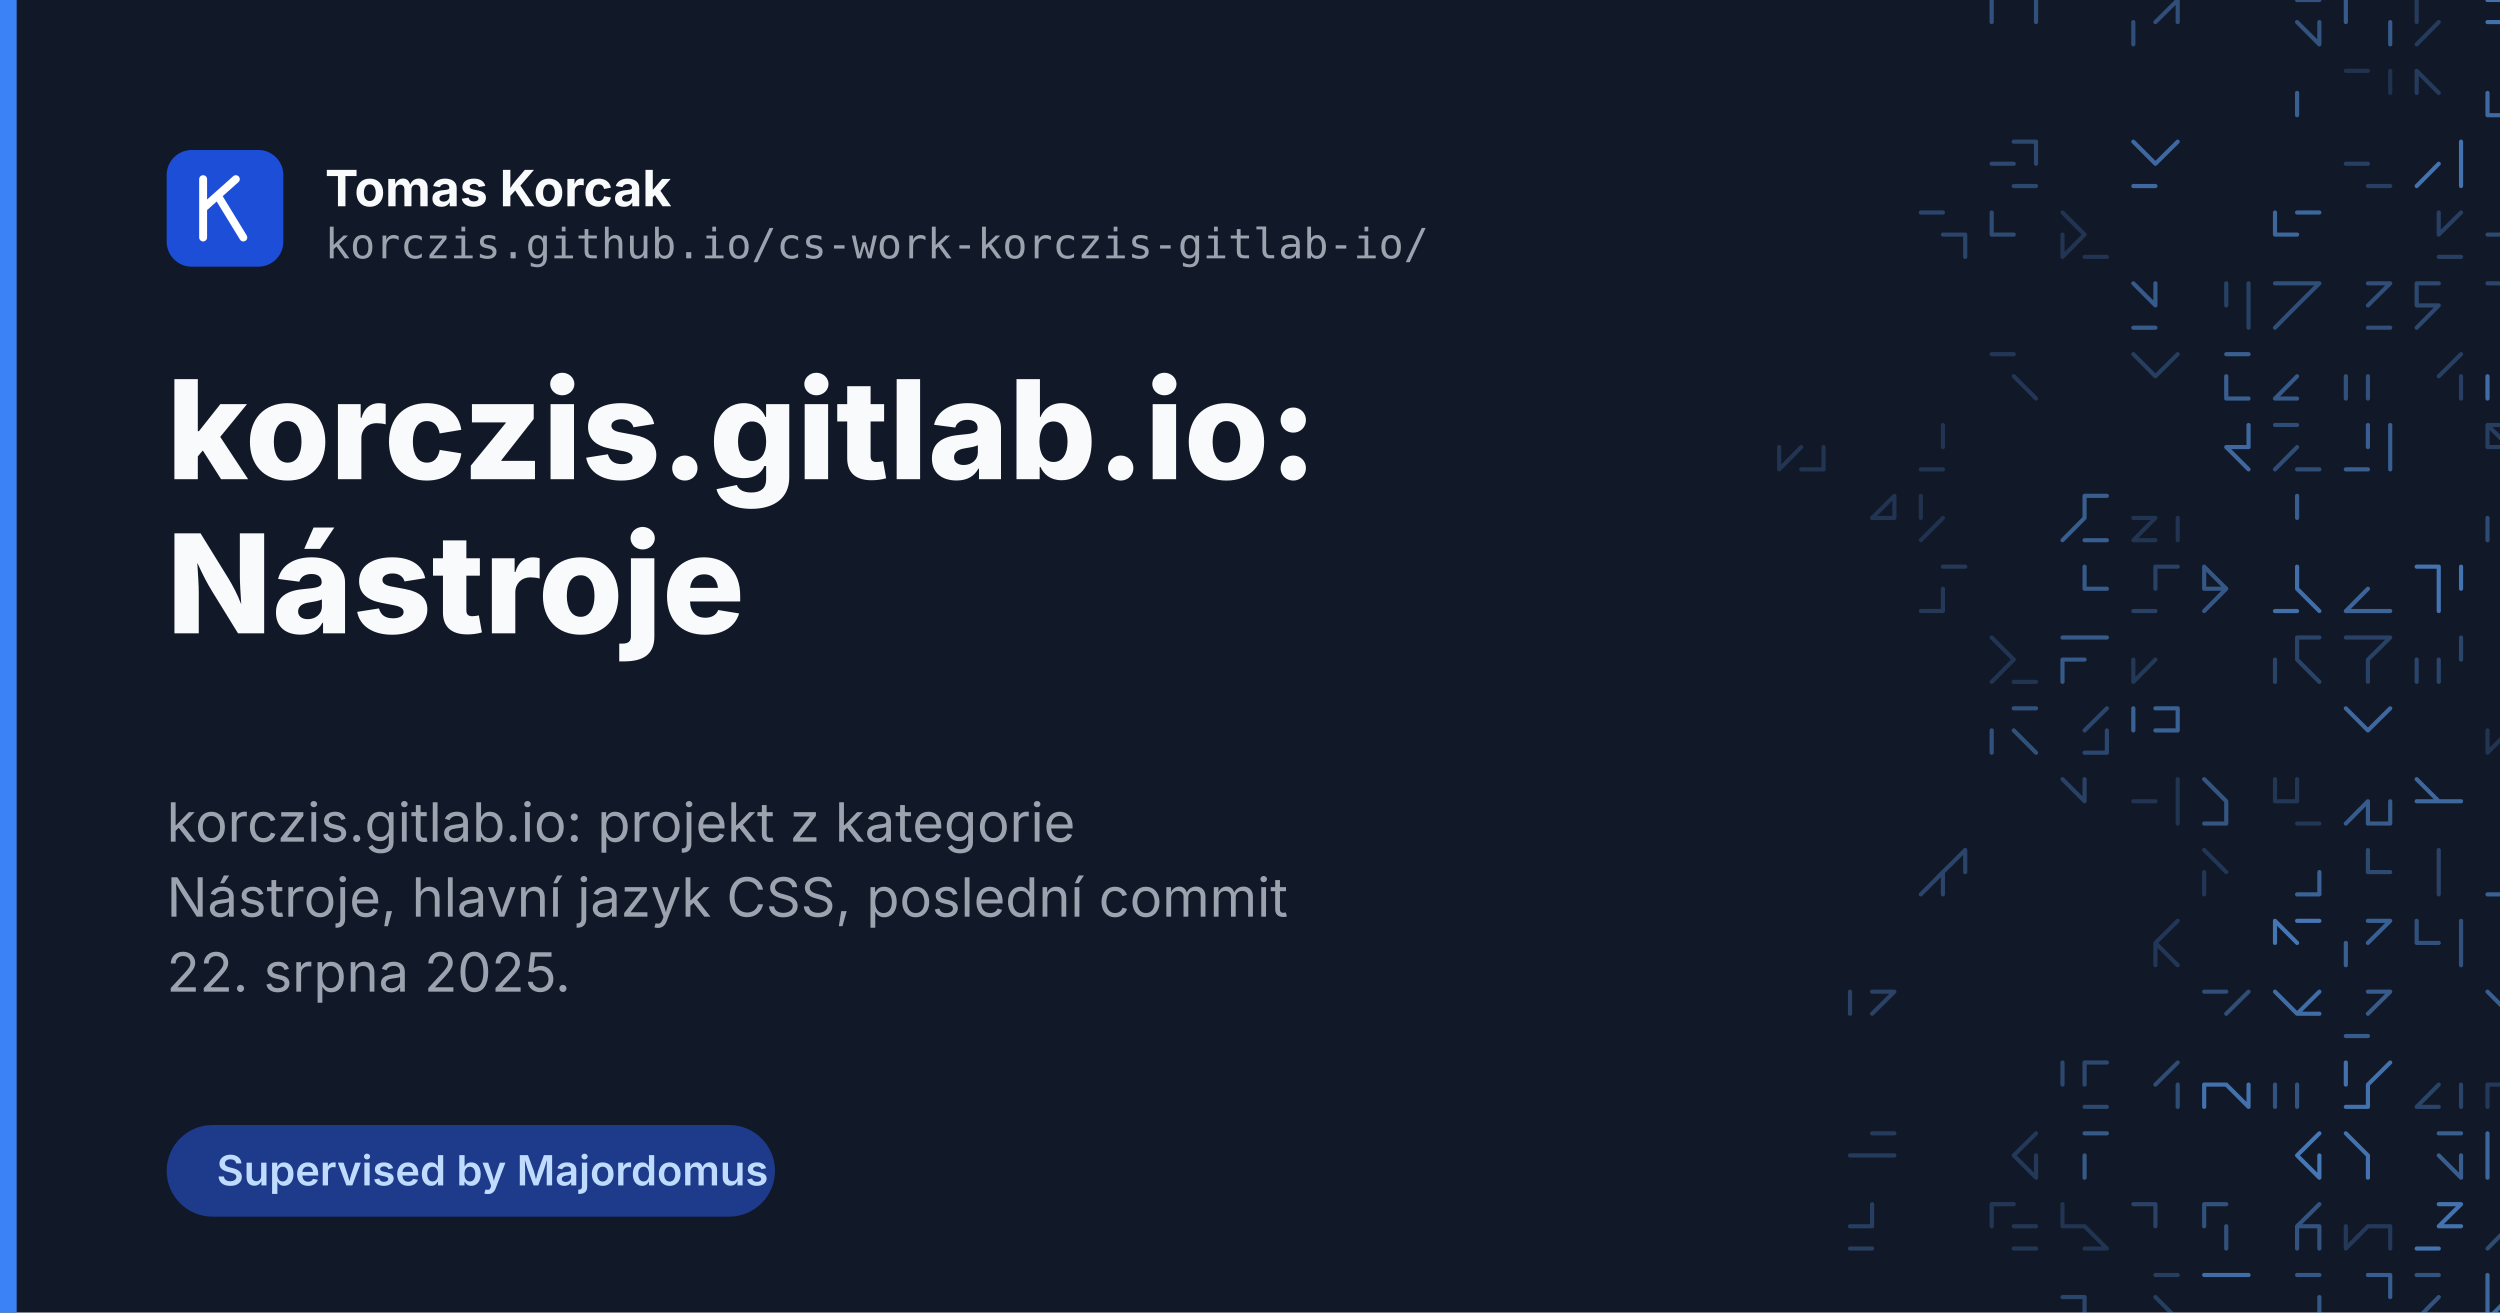
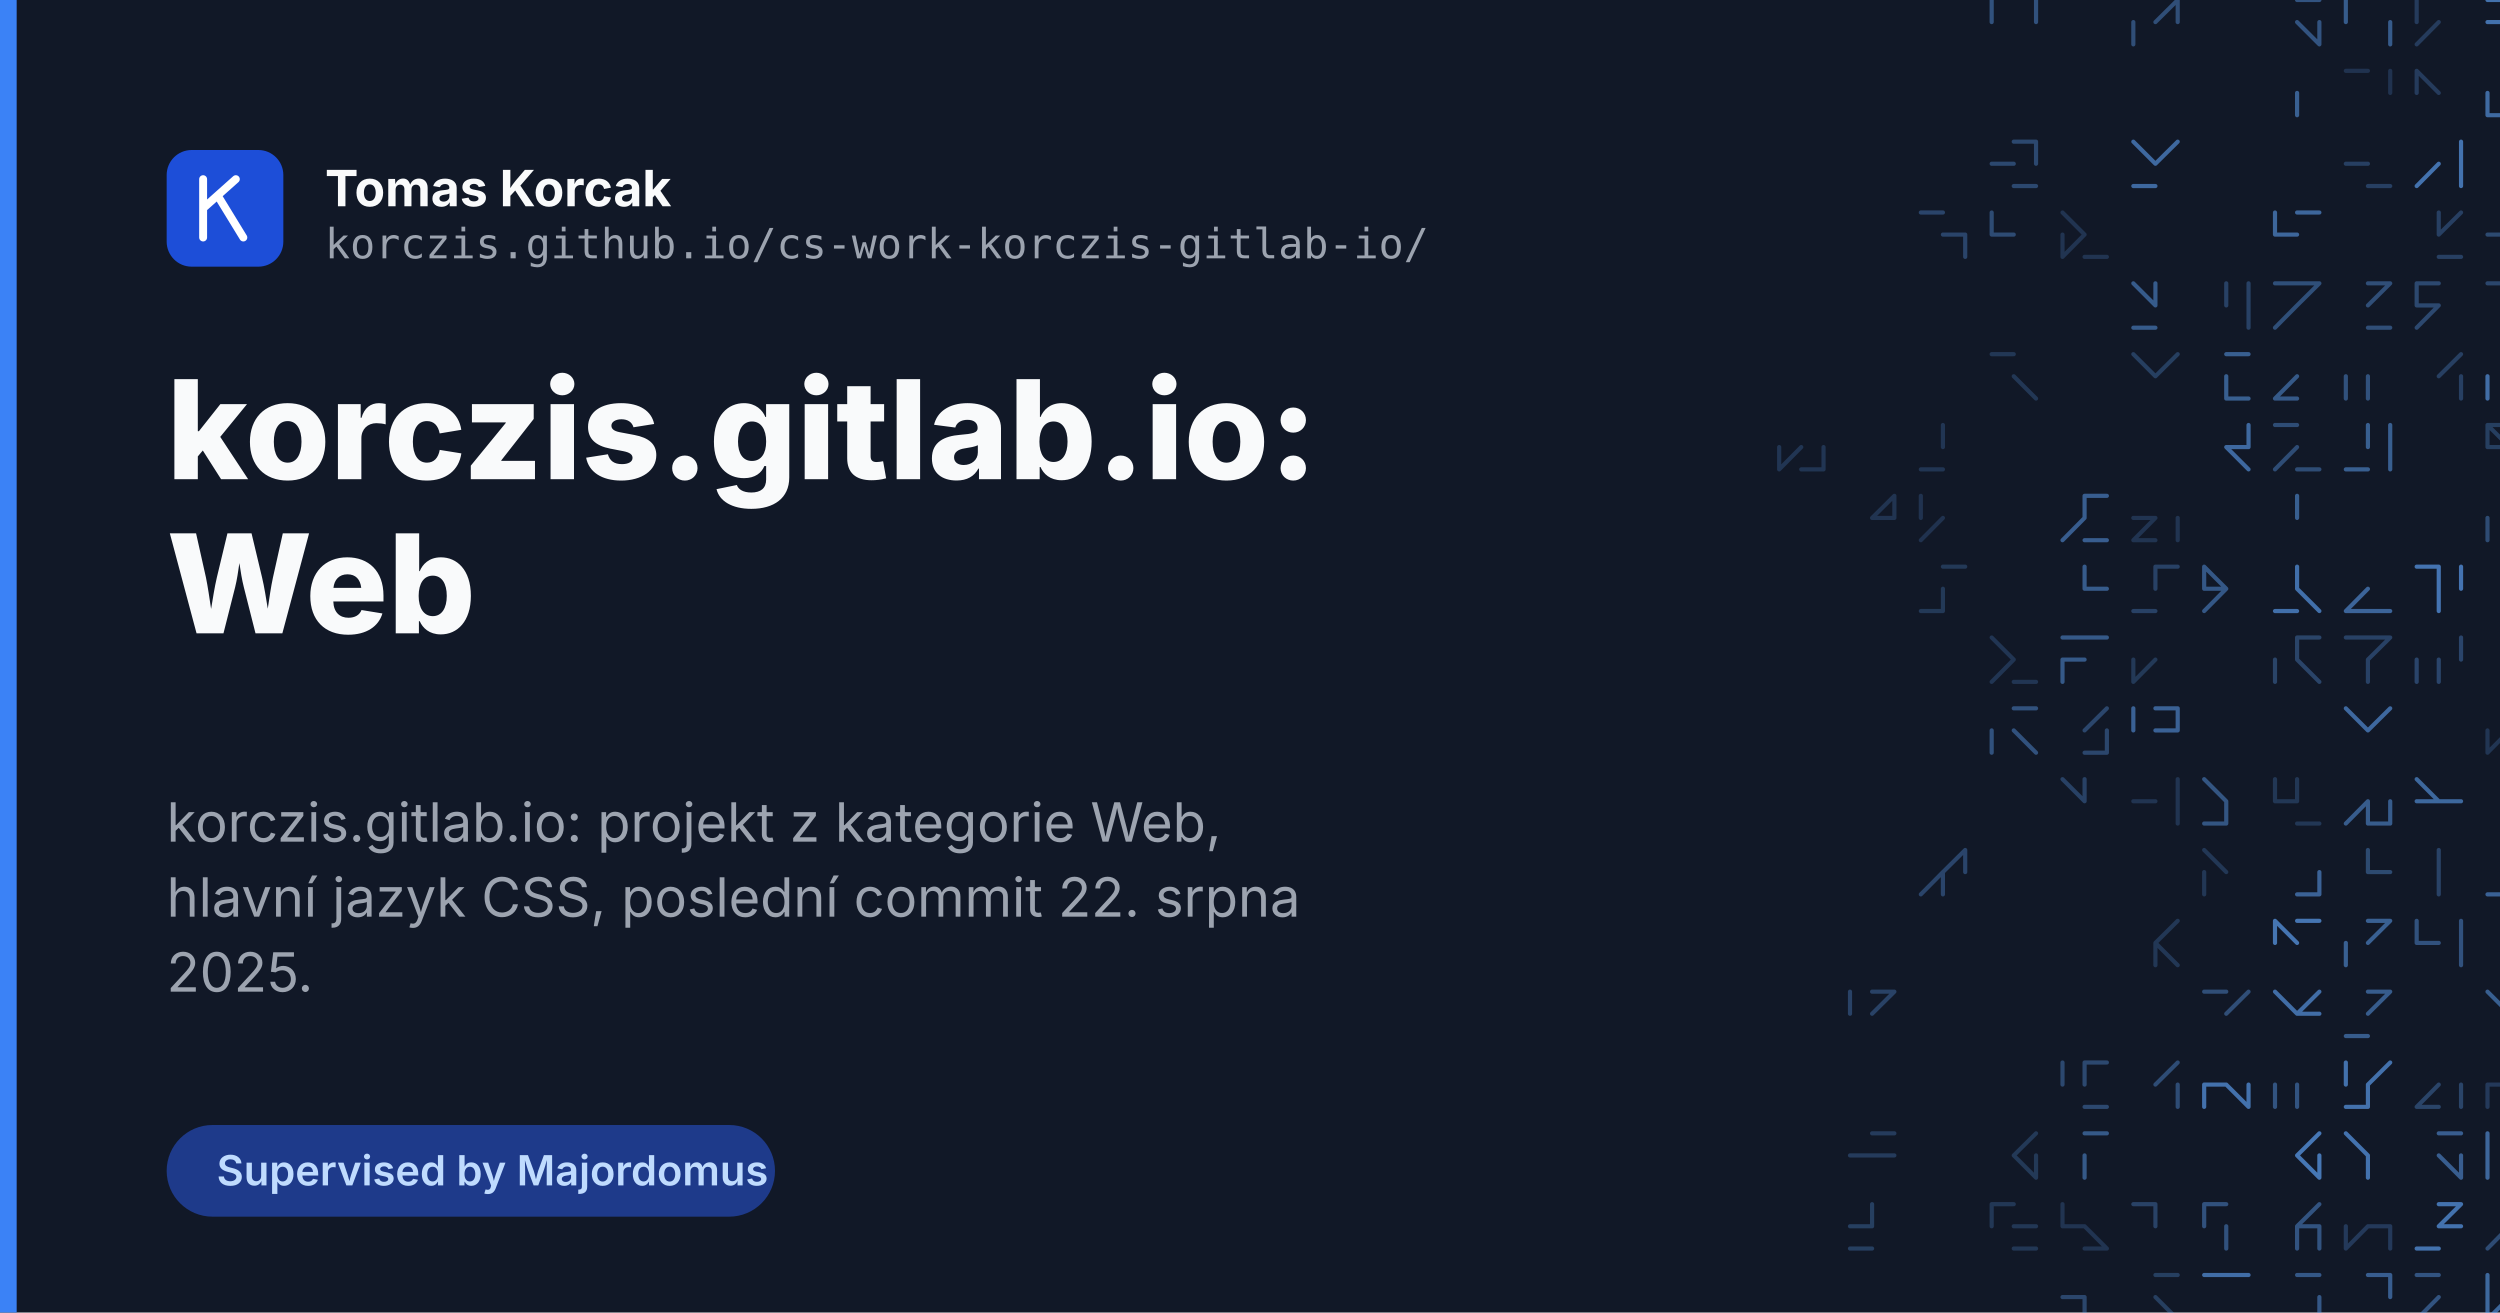
<svg xmlns="http://www.w3.org/2000/svg" width="1200" height="630" viewBox="0 0 1200 630">
  <rect width="1200" height="630" fill="#111827" />
  <g fill="none" stroke="#60a5fa" stroke-width="2" stroke-linecap="round">
    <path d="M977.3 0.0L977.3 10.6M956.0 0.0L956.0 10.6" opacity="0.41" />
    <path d="M1045.3 0.0L1034.6 10.6M1045.3 0.0L1045.3 10.6M1045.3 0.0L1034.6 10.6M1024.0 10.6L1024.0 21.3" opacity="0.38" />
    <path d="M1113.3 10.6L1113.3 21.3M1102.6 0.0L1113.3 0.0M1102.6 10.6L1113.3 21.3" opacity="0.42" />
    <path d="M1147.3 10.6L1147.3 21.3M1126.0 0.0L1126.0 10.6" opacity="0.47" />
    <path d="M1160.0 0.0L1160.0 10.6M1170.6 10.6L1160.0 21.3" opacity="0.25" />
    <path d="M1194.0 0.0L1204.6 0.0M1194.0 10.6L1204.6 10.6" opacity="0.63" />
    <path d="M1238.6 0.0L1249.3 0.0M1228.0 0.0L1228.0 10.6" opacity="0.22" />
    <path d="M1102.6 44.6L1102.6 55.3M1102.6 44.6L1102.6 55.3" opacity="0.51" />
    <path d="M1126.0 34.0L1136.6 34.0M1147.3 34.0L1147.3 44.6" opacity="0.19" />
    <path d="M1160.0 34.0L1170.6 44.6M1160.0 34.0L1160.0 44.6" opacity="0.25" />
    <path d="M1194.0 44.6L1194.0 55.3M1194.0 55.3L1204.6 55.3M1204.6 34.0L1204.6 44.6" opacity="0.58" />
    <path d="M1228.0 34.0L1228.0 44.6M1238.6 34.0L1249.3 34.0" opacity="0.41" />
    <path d="M977.3 68.0L977.3 78.6M966.6 68.0L977.3 68.0M956.0 78.6L966.6 78.6M966.6 89.3L977.3 89.3" opacity="0.34" />
    <path d="M1024.0 68.0L1034.6 78.6M1045.3 68.0L1034.6 78.6M1024.0 89.3L1034.6 89.3" opacity="0.57" />
    <path d="M1126.0 78.6L1136.6 78.6M1136.6 89.3L1147.3 89.3" opacity="0.28" />
    <path d="M1181.3 68.0L1181.3 78.6M1170.6 78.6L1160.0 89.3M1170.6 78.6L1160.0 89.3M1181.3 78.6L1181.3 89.3" opacity="0.64" />
    <path d="M1215.3 68.0L1204.6 78.6M1215.3 78.6L1215.3 89.3M1204.6 68.0L1215.3 68.0M1215.3 68.0L1204.6 78.6" opacity="0.38" />
    <path d="M1238.6 78.6L1249.3 78.6M1238.6 68.0L1249.3 68.0M1228.0 68.0L1228.0 78.6" opacity="0.19" />
    <path d="M922.0 102.0L932.6 102.0M932.6 112.6L943.3 112.6M943.3 112.6L943.3 123.3" opacity="0.32" />
    <path d="M956.0 112.6L966.6 112.6M956.0 102.0L956.0 112.6" opacity="0.36" />
    <path d="M990.0 112.6L990.0 123.3M1000.6 123.3L1011.3 123.3M990.0 102.0L1000.6 112.6M1000.6 112.6L990.0 123.3" opacity="0.20" />
    <path d="M1092.0 102.0L1092.0 112.6M1102.6 102.0L1113.3 102.0M1092.0 112.6L1102.6 112.6M1092.0 102.0L1092.0 112.6" opacity="0.55" />
    <path d="M1181.3 102.0L1170.6 112.6M1170.6 102.0L1170.6 112.6M1170.6 123.3L1181.3 123.3" opacity="0.28" />
    <path d="M1204.6 112.6L1215.3 123.3M1204.6 102.0L1204.6 112.6M1194.0 112.6L1204.6 112.6" opacity="0.35" />
    <path d="M1228.0 102.0L1228.0 112.6M1228.0 112.6L1238.6 112.6" opacity="0.27" />
    <path d="M1024.0 157.3L1034.6 157.3M1024.0 136.0L1034.6 146.6M1034.6 136.0L1034.6 146.6" opacity="0.47" />
    <path d="M1079.3 146.6L1079.3 157.3M1068.6 136.0L1068.6 146.6M1079.3 136.0L1079.3 146.6" opacity="0.29" />
    <path d="M1113.3 136.0L1102.6 146.6M1092.0 136.0L1102.6 136.0M1102.6 136.0L1113.3 136.0M1102.6 146.6L1092.0 157.3" opacity="0.39" />
    <path d="M1136.6 157.3L1147.3 157.3M1136.6 136.0L1147.3 136.0M1147.3 136.0L1136.6 146.6M1147.3 136.0L1136.6 146.6" opacity="0.38" />
    <path d="M1160.0 136.0L1170.6 136.0M1170.6 146.6L1160.0 157.3M1160.0 146.6L1170.6 146.6M1160.0 136.0L1160.0 146.6" opacity="0.34" />
    <path d="M1215.3 136.0L1204.6 146.6M1194.0 136.0L1204.6 136.0" opacity="0.33" />
    <path d="M956.0 170.0L966.6 170.0M956.0 170.0L966.6 170.0M966.6 180.6L977.3 191.3" opacity="0.22" />
    <path d="M1045.3 170.0L1034.6 180.6M1024.0 170.0L1034.6 180.6" opacity="0.27" />
    <path d="M1068.6 170.0L1079.3 170.0M1068.6 191.3L1079.3 191.3M1068.6 180.6L1068.6 191.3" opacity="0.50" />
    <path d="M1092.0 191.3L1102.6 191.3M1102.6 180.6L1092.0 191.3" opacity="0.46" />
    <path d="M1126.0 180.6L1126.0 191.3M1136.6 180.6L1136.6 191.3M1126.0 180.6L1126.0 191.3" opacity="0.41" />
    <path d="M1181.3 170.0L1170.6 180.6M1181.3 180.6L1181.3 191.3" opacity="0.28" />
    <path d="M1204.6 180.6L1215.3 191.3M1194.0 180.6L1194.0 191.3M1204.6 170.0L1215.3 170.0M1204.6 180.6L1204.6 191.3" opacity="0.60" />
    <path d="M1238.6 180.6L1249.3 191.3M1228.0 170.0L1238.6 170.0M1238.6 191.3L1249.3 191.3M1228.0 170.0L1238.6 170.0" opacity="0.26" />
    <path d="M864.6 214.6L854.0 225.3M875.3 214.6L875.3 225.3M854.0 214.6L854.0 225.3M864.6 225.3L875.3 225.3" opacity="0.21" />
    <path d="M932.6 204.0L932.6 214.6M922.0 225.3L932.6 225.3" opacity="0.21" />
    <path d="M1079.3 204.0L1079.3 214.6M1068.6 214.6L1079.3 214.6M1068.6 214.6L1079.3 225.3" opacity="0.57" />
    <path d="M1092.0 204.0L1102.6 204.0M1102.6 225.3L1113.3 225.3M1102.6 214.6L1092.0 225.3" opacity="0.37" />
    <path d="M1147.3 214.6L1147.3 225.3M1136.6 204.0L1136.6 214.6M1147.3 204.0L1147.3 214.6M1126.0 225.3L1136.6 225.3" opacity="0.50" />
    <path d="M1194.0 204.0L1194.0 214.6M1194.0 214.6L1204.6 214.6M1194.0 204.0L1204.6 214.6M1194.0 204.0L1204.6 204.0" opacity="0.27" />
    <path d="M1238.6 214.6L1249.3 214.6M1249.3 204.0L1249.3 214.6" opacity="0.59" />
    <path d="M898.6 248.6L909.3 248.6M909.3 238.0L898.6 248.6M909.3 238.0L909.3 248.6M909.3 238.0L898.6 248.6" opacity="0.20" />
    <path d="M932.6 248.6L922.0 259.3M922.0 238.0L922.0 248.6" opacity="0.19" />
    <path d="M1000.6 238.0L1011.3 238.0M1000.6 238.0L1000.6 248.6M1000.6 259.3L1011.3 259.3M1000.6 248.6L990.0 259.3" opacity="0.49" />
    <path d="M1045.3 248.6L1045.3 259.3M1024.0 248.6L1034.6 248.6M1034.6 248.6L1024.0 259.3M1024.0 259.3L1034.6 259.3" opacity="0.20" />
    <path d="M1102.6 238.0L1102.6 248.6M1102.6 238.0L1102.6 248.6" opacity="0.50" />
    <path d="M1215.3 238.0L1215.3 248.6M1215.3 238.0L1204.6 248.6M1215.3 238.0L1215.3 248.6M1194.0 248.6L1194.0 259.3" opacity="0.36" />
    <path d="M1228.0 259.3L1238.6 259.3M1238.6 248.6L1249.3 248.6M1228.0 248.6L1238.6 248.6" opacity="0.50" />
    <path d="M922.0 293.3L932.6 293.3M932.6 282.6L932.6 293.3M932.6 272.0L943.3 272.0M932.6 272.0L943.3 272.0" opacity="0.23" />
    <path d="M1000.6 282.6L1011.3 282.6M1000.6 282.6L1011.3 282.6M1000.6 272.0L1000.6 282.6" opacity="0.47" />
    <path d="M1034.6 272.0L1045.3 272.0M1034.6 272.0L1034.6 282.6M1024.0 293.3L1034.6 293.3" opacity="0.29" />
    <path d="M1058.0 272.0L1068.6 282.6M1068.6 282.6L1058.0 293.3M1058.0 282.6L1068.6 282.6M1058.0 272.0L1058.0 282.6" opacity="0.45" />
    <path d="M1092.0 293.3L1102.6 293.3M1102.6 282.6L1113.3 293.3M1102.6 272.0L1102.6 282.6M1102.6 282.6L1113.3 293.3" opacity="0.62" />
    <path d="M1136.6 282.6L1126.0 293.3M1136.6 293.3L1147.3 293.3M1126.0 293.3L1136.6 293.3" opacity="0.54" />
    <path d="M1170.6 272.0L1170.6 282.6M1181.3 272.0L1181.3 282.6M1160.0 272.0L1170.6 272.0M1170.6 282.6L1170.6 293.3" opacity="0.65" />
    <path d="M1215.3 272.0L1204.6 282.6M1215.3 272.0L1215.3 282.6" opacity="0.68" />
    <path d="M1238.6 282.6L1249.3 293.3M1238.6 272.0L1249.3 272.0" opacity="0.66" />
    <path d="M966.6 316.6L956.0 327.3M966.6 327.3L977.3 327.3M966.6 316.6L956.0 327.3M956.0 306.0L966.6 316.6" opacity="0.21" />
    <path d="M990.0 316.6L990.0 327.3M990.0 316.6L1000.6 316.6M1000.6 306.0L1011.3 306.0M990.0 306.0L1000.6 306.0" opacity="0.46" />
    <path d="M1024.0 316.6L1024.0 327.3M1034.6 316.6L1024.0 327.3" opacity="0.23" />
    <path d="M1102.6 306.0L1113.3 306.0M1102.6 306.0L1102.6 316.6M1092.0 316.6L1092.0 327.3M1102.6 316.6L1113.3 327.3" opacity="0.31" />
    <path d="M1136.6 316.6L1136.6 327.3M1136.6 306.0L1147.3 306.0M1126.0 306.0L1136.6 306.0M1147.3 306.0L1136.6 316.6" opacity="0.29" />
    <path d="M1170.6 316.6L1170.6 327.3M1181.3 306.0L1181.3 316.6M1160.0 316.6L1160.0 327.3" opacity="0.32" />
    <path d="M1238.6 316.6L1249.3 327.3M1238.6 316.6L1249.3 316.6" opacity="0.49" />
    <path d="M966.6 350.6L977.3 361.3M956.0 350.6L956.0 361.3M966.6 340.0L977.3 340.0" opacity="0.41" />
    <path d="M1011.3 350.6L1011.3 361.3M1011.3 340.0L1000.6 350.6M1000.6 361.3L1011.3 361.3" opacity="0.33" />
    <path d="M1024.0 340.0L1024.0 350.6M1045.3 340.0L1045.3 350.6M1034.6 340.0L1045.3 340.0M1034.6 350.6L1045.3 350.6" opacity="0.52" />
    <path d="M1147.3 340.0L1136.6 350.6M1126.0 340.0L1136.6 350.6M1147.3 340.0L1136.6 350.6" opacity="0.57" />
    <path d="M1194.0 350.6L1194.0 361.3M1204.6 350.6L1194.0 361.3" opacity="0.21" />
    <path d="M1228.0 340.0L1238.6 340.0M1238.6 350.6L1228.0 361.3M1228.0 340.0L1238.6 350.6M1228.0 340.0L1238.6 350.6" opacity="0.58" />
    <path d="M1000.6 374.0L1000.6 384.6M990.0 374.0L1000.6 384.6" opacity="0.29" />
    <path d="M1045.3 374.0L1045.3 384.6M1045.3 384.6L1045.3 395.3M1024.0 384.6L1034.6 384.6" opacity="0.20" />
    <path d="M1058.0 395.3L1068.6 395.3M1058.0 374.0L1068.6 384.6M1068.6 384.6L1068.6 395.3M1058.0 395.3L1068.6 395.3" opacity="0.43" />
    <path d="M1102.6 395.3L1113.3 395.3M1092.0 374.0L1092.0 384.6M1102.6 374.0L1102.6 384.6M1092.0 384.6L1102.6 384.6" opacity="0.22" />
    <path d="M1136.6 384.6L1126.0 395.3M1136.6 395.3L1147.3 395.3M1147.3 384.6L1147.3 395.3M1136.6 384.6L1136.6 395.3" opacity="0.48" />
    <path d="M1170.6 384.6L1181.3 384.6M1160.0 384.6L1170.6 384.6M1160.0 374.0L1170.6 384.6" opacity="0.56" />
    <path d="M932.6 418.6L922.0 429.3M943.3 408.0L932.6 418.6M943.3 408.0L943.3 418.6M932.6 418.6L932.6 429.3" opacity="0.32" />
    <path d="M1058.0 418.6L1058.0 429.3M1058.0 408.0L1068.6 418.6" opacity="0.22" />
    <path d="M1102.6 429.3L1113.3 429.3M1113.3 418.6L1113.3 429.3" opacity="0.53" />
    <path d="M1136.6 408.0L1136.6 418.6M1136.6 418.6L1147.3 418.6" opacity="0.35" />
    <path d="M1170.6 418.6L1170.6 429.3M1170.6 408.0L1170.6 418.6" opacity="0.30" />
    <path d="M1215.3 408.0L1215.3 418.6M1194.0 429.3L1204.6 429.3M1215.3 408.0L1204.6 418.6" opacity="0.52" />
    <path d="M1034.6 452.6L1034.6 463.3M1045.3 442.0L1034.6 452.6M1034.6 452.6L1045.3 463.3" opacity="0.22" />
    <path d="M1092.0 442.0L1092.0 452.6M1102.6 442.0L1113.3 442.0M1092.0 442.0L1102.6 452.6" opacity="0.66" />
    <path d="M1136.6 442.0L1147.3 442.0M1126.0 452.6L1126.0 463.3M1147.3 442.0L1136.6 452.6" opacity="0.51" />
    <path d="M1181.3 452.6L1181.3 463.3M1181.3 442.0L1181.3 452.6M1160.0 452.6L1170.6 452.6M1160.0 442.0L1160.0 452.6" opacity="0.41" />
    <path d="M1204.6 442.0L1204.6 452.6M1204.6 452.6L1215.3 463.3" opacity="0.43" />
    <path d="M1238.6 442.0L1238.6 452.6M1228.0 452.6L1238.6 452.6M1238.6 442.0L1249.3 442.0M1228.0 442.0L1238.6 442.0" opacity="0.23" />
    <path d="M888.0 476.0L888.0 486.6M898.6 476.0L909.3 476.0M909.3 476.0L898.6 486.6" opacity="0.30" />
    <path d="M1058.0 476.0L1068.6 476.0M1079.3 476.0L1068.6 486.6M1058.0 476.0L1068.6 476.0" opacity="0.38" />
    <path d="M1113.3 476.0L1102.6 486.6M1102.6 486.6L1113.3 486.6M1092.0 476.0L1102.6 486.6" opacity="0.60" />
    <path d="M1147.3 476.0L1136.6 486.6M1126.0 497.3L1136.6 497.3M1136.6 476.0L1147.3 476.0" opacity="0.48" />
    <path d="M1194.0 476.0L1204.6 486.6M1215.3 476.0L1204.6 486.6" opacity="0.50" />
    <path d="M1238.6 486.6L1238.6 497.3M1238.6 497.3L1249.3 497.3M1228.0 486.6L1228.0 497.3" opacity="0.49" />
    <path d="M1000.6 531.3L1011.3 531.3M990.0 510.0L990.0 520.6M1000.6 510.0L1000.6 520.6M1000.6 510.0L1011.3 510.0" opacity="0.34" />
    <path d="M1045.3 520.6L1045.3 531.3M1045.3 510.0L1034.6 520.6" opacity="0.37" />
    <path d="M1068.6 520.6L1079.3 531.3M1079.3 520.6L1079.3 531.3M1058.0 520.6L1068.6 520.6M1058.0 520.6L1058.0 531.3" opacity="0.63" />
    <path d="M1092.0 520.6L1092.0 531.3M1102.6 520.6L1102.6 531.3" opacity="0.42" />
    <path d="M1126.0 531.3L1136.6 531.3M1147.3 510.0L1136.6 520.6M1126.0 510.0L1126.0 520.6M1136.6 520.6L1136.6 531.3" opacity="0.63" />
    <path d="M1181.3 520.6L1181.3 531.3M1160.0 531.3L1170.6 531.3M1170.6 520.6L1160.0 531.3" opacity="0.31" />
    <path d="M1215.3 520.6L1215.3 531.3M1194.0 520.6L1204.6 520.6M1194.0 520.6L1194.0 531.3" opacity="0.24" />
    <path d="M1249.3 520.6L1249.3 531.3M1238.6 520.6L1228.0 531.3M1228.0 510.0L1228.0 520.6" opacity="0.46" />
    <path d="M888.0 554.6L898.6 554.6M898.6 554.6L909.3 554.6M898.6 544.0L909.3 544.0" opacity="0.25" />
    <path d="M966.6 554.6L977.3 565.3M977.3 544.0L966.6 554.6M977.3 554.6L977.3 565.3" opacity="0.23" />
    <path d="M1000.6 554.6L1000.6 565.3M1000.6 544.0L1011.3 544.0" opacity="0.46" />
    <path d="M1102.6 554.6L1113.3 565.3M1113.3 554.6L1113.3 565.3M1102.6 554.6L1113.3 565.3M1113.3 544.0L1102.6 554.6" opacity="0.67" />
    <path d="M1136.6 554.6L1136.6 565.3M1126.0 544.0L1136.6 554.6" opacity="0.64" />
    <path d="M1181.3 554.6L1181.3 565.3M1170.6 554.6L1181.3 565.3M1170.6 544.0L1181.3 544.0" opacity="0.49" />
    <path d="M1194.0 554.6L1194.0 565.3M1194.0 544.0L1194.0 554.6M1204.6 554.6L1204.6 565.3" opacity="0.55" />
    <path d="M1238.6 544.0L1249.3 544.0M1228.0 565.3L1238.6 565.3M1228.0 544.0L1238.6 554.6" opacity="0.33" />
    <path d="M888.0 588.6L898.6 588.6M898.6 578.0L898.6 588.6M898.6 578.0L898.6 588.6M888.0 599.3L898.6 599.3" opacity="0.27" />
    <path d="M956.0 578.0L966.6 578.0M966.6 599.3L977.3 599.3M956.0 578.0L956.0 588.6M966.6 588.6L977.3 588.6" opacity="0.22" />
    <path d="M990.0 588.6L1000.6 588.6M1000.6 588.6L1011.3 599.3M1000.6 599.3L1011.3 599.3M990.0 578.0L990.0 588.6" opacity="0.20" />
    <path d="M1034.6 578.0L1034.6 588.6M1024.0 578.0L1034.6 578.0" opacity="0.30" />
    <path d="M1068.6 588.6L1068.6 599.3M1068.6 588.6L1068.6 599.3M1058.0 578.0L1058.0 588.6M1058.0 578.0L1068.6 578.0" opacity="0.41" />
    <path d="M1102.6 588.6L1102.6 599.3M1102.6 588.6L1113.3 588.6M1113.3 578.0L1102.6 588.6M1113.3 588.6L1113.3 599.3" opacity="0.42" />
    <path d="M1136.6 588.6L1147.3 588.6M1126.0 588.6L1126.0 599.3M1136.6 588.6L1126.0 599.3M1147.3 588.6L1147.3 599.3" opacity="0.24" />
    <path d="M1170.6 578.0L1181.3 578.0M1170.6 588.6L1181.3 588.6M1181.3 578.0L1170.6 588.6M1160.0 599.3L1170.6 599.3" opacity="0.64" />
    <path d="M1204.6 588.6L1204.6 599.3M1204.6 588.6L1194.0 599.3" opacity="0.36" />
    <path d="M1249.3 578.0L1238.6 588.6M1228.0 578.0L1238.6 578.0M1228.0 578.0L1238.6 588.6" opacity="0.64" />
    <path d="M1000.6 622.6L1000.6 633.3M990.0 622.6L1000.6 622.6" opacity="0.33" />
    <path d="M1034.6 612.0L1045.3 612.0M1034.6 622.6L1045.3 633.3M1034.6 633.3L1045.3 633.3" opacity="0.27" />
    <path d="M1058.0 612.0L1068.6 612.0M1068.6 612.0L1079.3 612.0" opacity="0.60" />
    <path d="M1113.3 622.6L1113.3 633.3M1102.6 633.3L1113.3 633.3M1102.6 612.0L1113.3 612.0" opacity="0.45" />
    <path d="M1136.6 612.0L1147.3 612.0M1147.3 612.0L1147.3 622.6" opacity="0.49" />
    <path d="M1170.6 633.3L1181.3 633.3M1170.6 622.6L1160.0 633.3M1160.0 633.3L1170.6 633.3M1160.0 612.0L1170.6 612.0" opacity="0.42" />
    <path d="M1204.6 622.6L1215.3 633.3M1204.6 622.6L1194.0 633.3M1194.0 622.6L1194.0 633.3M1194.0 612.0L1194.0 622.6" opacity="0.56" />
    <path d="M1238.6 622.6L1238.6 633.3M1228.0 622.6L1228.0 633.3M1228.0 612.0L1238.6 612.0M1249.3 622.6L1249.3 633.3" opacity="0.60" />
    <path d="M875.3 656.6L875.3 667.3M864.6 656.6L875.3 667.3M864.6 646.0L864.6 656.6" opacity="0.20" />
    <path d="M966.6 646.0L966.6 656.6M977.3 656.6L977.3 667.3M966.6 646.0L977.3 646.0" opacity="0.19" />
    <path d="M1045.3 646.0L1045.3 656.6M1024.0 646.0L1034.6 656.6M1034.6 656.6L1045.3 667.3" opacity="0.24" />
    <path d="M1079.3 646.0L1079.3 656.6M1058.0 667.3L1068.6 667.3" opacity="0.34" />
    <path d="M1102.6 667.3L1113.3 667.3M1092.0 656.6L1102.6 656.6M1092.0 646.0L1102.6 646.0" opacity="0.47" />
    <path d="M1136.6 656.6L1136.6 667.3M1136.6 656.6L1147.3 667.3M1147.3 646.0L1136.6 656.6M1126.0 656.6L1126.0 667.3" opacity="0.66" />
    <path d="M1181.3 646.0L1181.3 656.6M1160.0 656.6L1170.6 656.6M1160.0 646.0L1170.6 646.0" opacity="0.27" />
    <path d="M1204.6 646.0L1204.6 656.6M1204.6 656.6L1204.6 667.3M1194.0 656.6L1194.0 667.3M1194.0 646.0L1194.0 656.6" opacity="0.65" />
    <path d="M1228.0 646.0L1238.6 646.0M1228.0 646.0L1228.0 656.6M1238.6 656.6L1249.3 656.6" opacity="0.49" />
  </g>
  <rect x="0" y="0" width="8" height="630" fill="#3b82f6" />
  <g font-family="Inter, Helvetica Neue, Helvetica, Arial, sans-serif">
    <rect x="80" y="72" width="56" height="56" rx="12" fill="#1d4ed8" />
    <g fill="none" stroke="#fff" stroke-width="3.8" stroke-linecap="round" stroke-linejoin="round">
      <path d="M97.5 86v28M97.5 100l15.7-14M104.5 93.9l12.3 20.1" />
    </g>
    <text x="156" y="99" font-size="24" font-weight="700" fill="#f9fafb">Tomas Korcak</text>
    <text x="156" y="124" font-size="20" font-family="JetBrains Mono, Menlo, monospace" fill="#9ca3af">korczis.github.io/cs-work-korczis-gitlab-io/</text>
    <text x="80" y="230" font-size="66" font-weight="800" fill="#f9fafb">korczis.gitlab.io:</text>
-     <text x="80" y="304" font-size="66" font-weight="800" fill="#f9fafb">Nástroje</text>
-     <text x="80" y="404" font-size="26" fill="#9ca3af">korczis.gitlab.io: projekt z kategorie</text>
-     <text x="80" y="440" font-size="26" fill="#9ca3af">Nástroje, hlavní jazyk CSS, poslední commit</text>
-     <text x="80" y="476" font-size="26" fill="#9ca3af">22. srpna 2025.</text>
+     <text x="80" y="304" font-size="66" font-weight="800" fill="#f9fafb">Web</text>
+     <text x="80" y="404" font-size="26" fill="#9ca3af">korczis.gitlab.io: projekt z kategorie Web,</text>
+     <text x="80" y="440" font-size="26" fill="#9ca3af">hlavní jazyk CSS, poslední commit 22. srpna</text>
+     <text x="80" y="476" font-size="26" fill="#9ca3af">2025.</text>
    <rect x="80" y="540" width="292" height="44" rx="22" fill="#1e3a8a" />
    <text x="104" y="569" font-size="20" font-weight="600" fill="#bfdbfe">Supervised by Majordomus</text>
  </g>
</svg>
